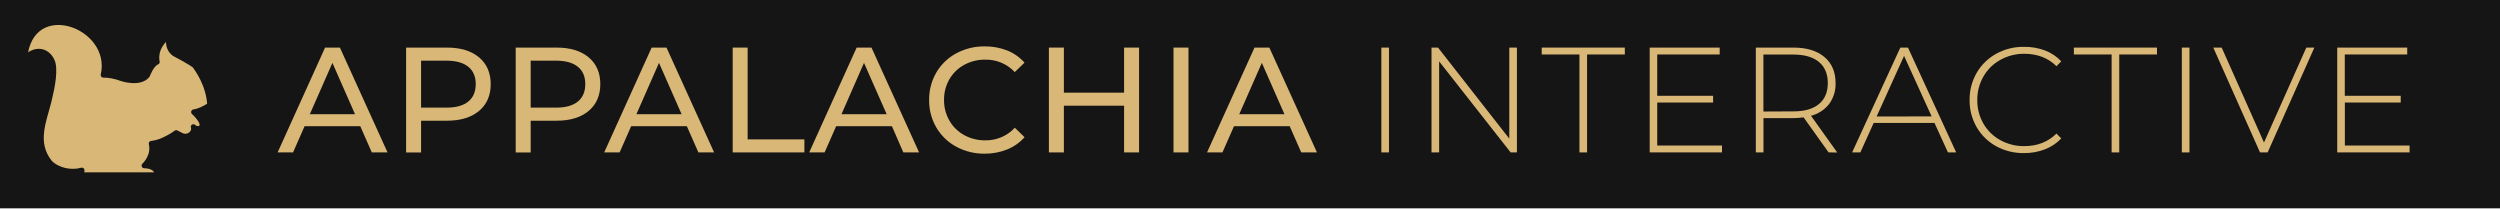
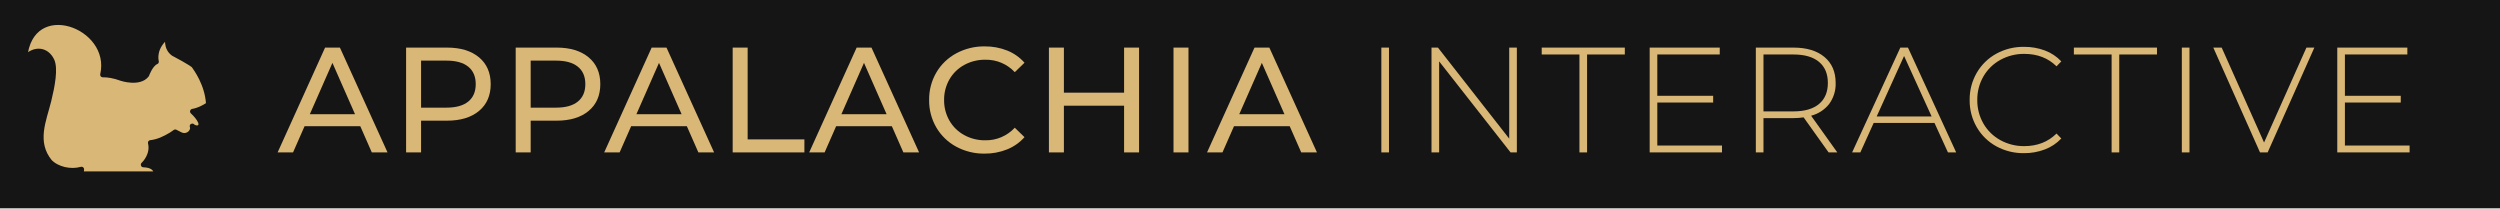
<svg xmlns="http://www.w3.org/2000/svg" xmlns:xlink="http://www.w3.org/1999/xlink" width="1536" height="128" viewBox="0 0 1536 128">
  <defs>
    <style>
-       .cls-1, .cls-4 {
+       .cls-1, .cls-3 {
        fill: #d9b776;
      }

      .cls-1 {
        stroke: #161515;
-         stroke-miterlimit: 7.57;
+         stroke-miterlimit: 7.565;
        stroke-width: 10px;
      }

      .cls-2 {
        fill: #161515;
      }
- 
-       .cls-3 {
-         fill: none;
-       }
    </style>
-     <symbol id="Squirrel_Filled_-_Gold" data-name="Squirrel Filled - Gold" viewBox="0 0 376.85 312.17">
-       <path id="Squirrel_Filled" data-name="Squirrel Filled" class="cls-1" d="M350.92,215.39s-6.69,1-11.43-3.64a.16.16,0,0,0-.27.17,11.54,11.54,0,0,1-.54,9.19c-4.14,8.75-15,12-23.5,7.36l-9.78-5a.17.17,0,0,0-.18,0c-.54.41-3.6,2.74-8.25,5.67-12.86,7.61-25.77,13.93-40.9,15.62a.17.17,0,0,0-.15.2c5.72,23.73-11.66,41.3-14.19,43.69a.17.17,0,0,0,.12.29c25.93.67,26,16.27,25.89,18a.17.17,0,0,1-.17.16H117.75a.17.17,0,0,1-.17-.19l1-9a.17.17,0,0,0-.21-.18c-21.62,6.11-48.22.26-63.22-14.95h0c-32-39.47-11.75-82.54-1.93-122.18,7.11-29,13.73-64.17,5.93-80.17-10.68-21.93-34.77-25-53.81-4a.17.17,0,0,1-.3-.13c11-126,178.17-66,155.65,32.86a.16.16,0,0,0,.16.21c9.79-.19,22.5,1.71,37.15,7.18,0,0,35.93,11.88,50.43-6.89l0,0c.28-.8,7.67-21.4,19.17-26.24a.17.17,0,0,0,.1-.2c-.6-2.15-7.15-28.53,23.25-51.61a.17.17,0,0,1,.27.17c-.88,3.37-5.38,23.63,10.32,35.19l0,0c.76.39,38.13,19.88,41.31,24.81s26.8,35.52,29,76.8a.15.15,0,0,1-.07.15c-9.86,6.32-19.65,11.59-31.77,13.65a.17.17,0,0,0-.09.29c2.81,2.58,27.82,26.08,11.09,32.67ZM232.74,306.68" />
+     <symbol id="Squirrel_Filled_-_Gold" data-name="Squirrel Filled - Gold" viewBox="0 0 376.845 312.167">
+       <path id="Squirrel_Filled" data-name="Squirrel Filled" class="cls-1" d="M350.915,215.391s-6.69,1-11.422-3.64a.166.166,0,0,0-.275.171,11.554,11.554,0,0,1-.539,9.191c-4.141,8.749-14.995,11.968-23.5,7.353L305.4,223.5a.17.17,0,0,0-.18.017c-.536.412-3.6,2.74-8.248,5.677-12.858,7.607-25.776,13.926-40.9,15.614a.168.168,0,0,0-.144.206c5.722,23.731-11.668,41.292-14.191,43.688a.169.169,0,0,0,.116.289c25.937.665,25.968,16.269,25.89,18.017a.167.167,0,0,1-.169.159H117.749a.171.171,0,0,1-.169-.188l.968-8.962a.167.167,0,0,0-.213-.179c-21.616,6.107-48.215.26-63.215-14.947l-.014-.014c-32-39.472-11.746-82.538-1.93-122.178,7.114-29,13.73-64.168,5.936-80.169C48.429,58.6,24.345,55.555,5.3,76.476A.169.169,0,0,1,5,76.348C15.946-49.677,183.168,10.357,160.647,109.213a.166.166,0,0,0,.165.205c9.789-.186,22.5,1.715,37.151,7.184,0,0,35.926,11.875,50.427-6.9a.2.2,0,0,0,.026-.047c.282-.8,7.674-21.4,19.176-26.236a.165.165,0,0,0,.1-.2c-.6-2.158-7.148-28.539,23.255-51.619a.171.171,0,0,1,.269.177c-.88,3.365-5.38,23.626,10.316,35.191l.023.015c.754.393,38.126,19.884,41.313,24.806,3.217,4.969,26.8,35.528,28.98,76.8a.171.171,0,0,1-.078.153c-9.86,6.318-19.643,11.592-31.77,13.649a.167.167,0,0,0-.089.288c2.809,2.582,27.826,26.08,11.091,32.671ZM232.736,306.68" />
    </symbol>
  </defs>
  <g id="Layer_2" data-name="Layer 2">
    <g id="Squirrel_Stripe_Logo" data-name="Squirrel Stripe Logo">
      <rect id="Background" class="cls-2" width="1536" height="128" />
      <g>
-         <rect id="Background-2" data-name="Background" class="cls-3" width="1536" height="128" />
-         <use width="376.84" height="312.17" transform="translate(13.61 12.25) scale(0.31)" xlink:href="#Squirrel_Filled_-_Gold" />
+         <use width="376.845" height="312.167" transform="translate(13.614 12.251) scale(0.308)" xlink:href="#Squirrel_Filled_-_Gold" />
        <g>
-           <path class="cls-4" d="M221.35,77.54H187.13l-7.08,16.1h-9.48l29.16-64.4h9.11l29.26,64.4h-9.66Zm-3.22-7.36L204.24,38.63,190.35,70.18Z" />
-           <path class="cls-4" d="M294.31,35.22q7.17,6,7.18,16.47t-7.18,16.47q-7.17,6-19.69,6H258.71v19.5h-9.2V29.24h25.11Q287.13,29.24,294.31,35.22Zm-6.62,27.19q4.59-3.73,4.6-10.72T287.69,41q-4.6-3.72-13.34-3.72H258.71V66.13h15.64Q283.08,66.13,287.69,62.41Z" />
-           <path class="cls-4" d="M361.65,35.22q7.19,6,7.18,16.47t-7.18,16.47q-7.17,6-19.69,6H326.05v19.5h-9.2V29.24H342Q354.47,29.24,361.65,35.22ZM355,62.41q4.59-3.73,4.6-10.72T355,41q-4.61-3.72-13.34-3.72H326.05V66.13h15.64Q350.42,66.13,355,62.41Z" />
-           <path class="cls-4" d="M422,77.54H387.78l-7.08,16.1h-9.48l29.16-64.4h9.11l29.26,64.4h-9.66Zm-3.22-7.36L404.89,38.63,391,70.18Z" />
-           <path class="cls-4" d="M450.16,29.24h9.19v56.4h34.87v8H450.16Z" />
-           <path class="cls-4" d="M548,77.54H513.73l-7.09,16.1h-9.47l29.16-64.4h9.11l29.25,64.4H555Zm-3.22-7.36L530.84,38.63,517,70.18Z" />
-           <path class="cls-4" d="M587.46,90.1a31.52,31.52,0,0,1-12.19-11.78,32.63,32.63,0,0,1-4.41-16.88,32.68,32.68,0,0,1,4.41-16.88,31.45,31.45,0,0,1,12.24-11.78A35.82,35.82,0,0,1,605,28.51,36.41,36.41,0,0,1,618.79,31a28.14,28.14,0,0,1,10.67,7.49l-6,5.8a24,24,0,0,0-18.12-7.64,26.36,26.36,0,0,0-13,3.22,23.43,23.43,0,0,0-9.06,8.88,24.81,24.81,0,0,0-3.26,12.65,24.81,24.81,0,0,0,3.26,12.65A23.43,23.43,0,0,0,592.38,83a26.25,26.25,0,0,0,13,3.22,24.06,24.06,0,0,0,18.12-7.73l6,5.8a28.54,28.54,0,0,1-10.72,7.54,36.17,36.17,0,0,1-13.84,2.58A35.59,35.59,0,0,1,587.46,90.1Z" />
-           <path class="cls-4" d="M699.84,29.24v64.4h-9.2V64.94h-37v28.7h-9.2V29.24h9.2V56.93h37V29.24Z" />
-           <path class="cls-4" d="M721,29.24h9.2v64.4H721Z" />
-           <path class="cls-4" d="M792.39,77.54H758.17l-7.09,16.1h-9.47l29.16-64.4h9.11l29.26,64.4h-9.66Zm-3.22-7.36L775.28,38.63,761.39,70.18Z" />
-           <path class="cls-4" d="M848.7,29.24h4.69v64.4H848.7Z" />
-           <path class="cls-4" d="M932,29.24v64.4h-3.87L884.21,37.71V93.64h-4.69V29.24h4l43.79,55.94V29.24Z" />
-           <path class="cls-4" d="M970.41,33.47H947.23V29.24h51.06v4.23H975.1V93.64h-4.69Z" />
-           <path class="cls-4" d="M1058,89.41v4.23h-44.43V29.24h43v4.23h-38.36v25.4h34.32V63h-34.32v26.4Z" />
-           <path class="cls-4" d="M1123.5,93.64l-15.37-21.53a46.37,46.37,0,0,1-6.25.46h-18.4V93.64h-4.69V29.24h23.09q12.13,0,19,5.75t6.9,16a20.73,20.73,0,0,1-3.91,12.84,20.74,20.74,0,0,1-11.18,7.31l16.1,22.54Zm-21.62-25.21q10.3,0,15.73-4.55T1123,51q0-8.37-5.43-12.92t-15.73-4.56h-18.4v35Z" />
-           <path class="cls-4" d="M1188.54,75.52h-37.35L1143,93.64h-5.06l29.62-64.4h4.7l29.62,64.4h-5.06Zm-1.75-4-16.93-37.17L1153,71.56Z" />
-           <path class="cls-4" d="M1226.49,89.87a31.28,31.28,0,0,1-12-11.68,32.53,32.53,0,0,1-4.37-16.75,32.51,32.51,0,0,1,4.37-16.74,31.31,31.31,0,0,1,12-11.69,34.45,34.45,0,0,1,17.06-4.23A35.57,35.57,0,0,1,1256.43,31a26.41,26.41,0,0,1,10,6.67l-2.94,3q-7.73-7.64-19.78-7.63A29.7,29.7,0,0,0,1229,36.79,26.94,26.94,0,0,0,1218.62,47a28.37,28.37,0,0,0-3.77,14.49,28.32,28.32,0,0,0,3.77,14.49A26.89,26.89,0,0,0,1229,86.1a29.81,29.81,0,0,0,14.72,3.68q12,0,19.78-7.73l2.94,3a27,27,0,0,1-10.07,6.71,35.11,35.11,0,0,1-12.84,2.3A34.45,34.45,0,0,1,1226.49,89.87Z" />
-           <path class="cls-4" d="M1297.38,33.47h-23.19V29.24h51.06v4.23h-23.18V93.64h-4.69Z" />
-           <path class="cls-4" d="M1340.52,29.24h4.69v64.4h-4.69Z" />
-           <path class="cls-4" d="M1421.94,29.24l-28.7,64.4h-4.69l-28.71-64.4H1365l26,58.33,26-58.33Z" />
-           <path class="cls-4" d="M1480.45,89.41v4.23H1436V29.24h43v4.23h-38.36v25.4H1475V63h-34.32v26.4Z" />
+           <path class="cls-3" d="M221.354,77.542H187.13l-7.084,16.1H170.57l29.164-64.4h9.108l29.256,64.4h-9.66Zm-3.22-7.359L204.242,38.626,190.35,70.183Z" />
+           <path class="cls-3" d="M294.31,35.223q7.176,5.981,7.176,16.467T294.31,68.158q-7.176,5.982-19.688,5.981H258.706v19.5h-9.2v-64.4h25.116Q287.132,29.242,294.31,35.223Zm-6.624,27.185q4.6-3.726,4.6-10.718t-4.6-10.717q-4.6-3.727-13.34-3.727h-15.64V66.135h15.64Q283.085,66.135,287.686,62.408Z" />
+           <path class="cls-3" d="M361.652,35.223q7.178,5.981,7.177,16.467t-7.177,16.468q-7.174,5.982-19.688,5.981H326.048v19.5h-9.2v-64.4h25.115Q354.476,29.242,361.652,35.223Zm-6.624,27.185q4.6-3.726,4.6-10.718t-4.6-10.717q-4.6-3.727-13.34-3.727h-15.64V66.135h15.64Q350.429,66.135,355.028,62.408Z" />
+           <path class="cls-3" d="M422,77.542H387.779l-7.084,16.1H371.22l29.163-64.4h9.109l29.256,64.4h-9.661Zm-3.219-7.359L404.892,38.626,391,70.183Z" />
+           <path class="cls-3" d="M450.155,29.242h9.2v56.4h34.868v8H450.155Z" />
+           <path class="cls-3" d="M547.949,77.542H513.726l-7.084,16.1h-9.476l29.164-64.4h9.108l29.255,64.4h-9.66Zm-3.219-7.359L530.838,38.626,516.945,70.183Z" />
+           <path class="cls-3" d="M587.463,90.1a31.468,31.468,0,0,1-12.19-11.777,32.635,32.635,0,0,1-4.416-16.882,32.639,32.639,0,0,1,4.416-16.881,31.394,31.394,0,0,1,12.236-11.777,35.821,35.821,0,0,1,17.479-4.278,36.5,36.5,0,0,1,13.8,2.53,28.267,28.267,0,0,1,10.672,7.5l-5.981,5.8a23.993,23.993,0,0,0-18.123-7.636,26.258,26.258,0,0,0-12.972,3.22,23.374,23.374,0,0,0-9.063,8.878,24.849,24.849,0,0,0-3.265,12.65,24.844,24.844,0,0,0,3.265,12.65,23.363,23.363,0,0,0,9.063,8.879,26.247,26.247,0,0,0,12.972,3.219,24.044,24.044,0,0,0,18.123-7.727l5.981,5.8A28.616,28.616,0,0,1,618.742,91.8,36.24,36.24,0,0,1,604.9,94.379,35.561,35.561,0,0,1,587.463,90.1Z" />
+           <path class="cls-3" d="M699.84,29.242v64.4h-9.2v-28.7H653.656V93.643h-9.2v-64.4h9.2V56.935h36.985V29.242Z" />
+           <path class="cls-3" d="M721,29.242h9.2v64.4H721Z" />
+           <path class="cls-3" d="M792.392,77.542H758.168l-7.084,16.1h-9.477l29.164-64.4h9.109l29.256,64.4h-9.66Zm-3.22-7.359L775.279,38.626,761.388,70.183Z" />
+           <path class="cls-3" d="M848.7,29.242h4.692v64.4H848.7Z" />
+           <path class="cls-3" d="M931.955,29.242v64.4h-3.864L884.207,37.706V93.643h-4.691v-64.4h3.955l43.793,55.936V29.242Z" />
+           <path class="cls-3" d="M970.41,33.475H947.227V29.242h51.06v4.233H975.1V93.643H970.41Z" />
+           <path class="cls-3" d="M1057.994,89.41v4.233h-44.436v-64.4h43.055v4.233H1018.25V58.866h34.315v4.14H1018.25v26.4Z" />
+           <path class="cls-3" d="M1123.5,93.643l-15.363-21.529a46.788,46.788,0,0,1-6.256.46h-18.4V93.643h-4.692v-64.4h23.092q12.144,0,19.043,5.75t6.9,15.962a20.732,20.732,0,0,1-3.91,12.834,20.717,20.717,0,0,1-11.178,7.315l16.1,22.54Zm-21.619-25.208q10.3,0,15.731-4.554t5.429-12.927q0-8.37-5.429-12.926t-15.731-4.553h-18.4v34.96Z" />
+           <path class="cls-3" d="M1188.539,75.519h-37.351L1143,93.643h-5.061l29.624-64.4h4.693l29.623,64.4h-5.06Zm-1.748-3.957L1169.863,34.4l-16.836,37.167Z" />
+           <path class="cls-3" d="M1226.488,89.87a31.257,31.257,0,0,1-11.959-11.683,32.474,32.474,0,0,1-4.371-16.745,32.475,32.475,0,0,1,4.371-16.744,31.257,31.257,0,0,1,11.959-11.683,34.436,34.436,0,0,1,17.067-4.233,35.762,35.762,0,0,1,12.88,2.254,26.58,26.58,0,0,1,10.028,6.67l-2.944,3.036q-7.728-7.635-19.781-7.636a29.8,29.8,0,0,0-14.719,3.68,26.934,26.934,0,0,0-10.4,10.166,28.279,28.279,0,0,0-3.772,14.49,28.285,28.285,0,0,0,3.772,14.491,26.927,26.927,0,0,0,10.4,10.166,29.783,29.783,0,0,0,14.719,3.679q11.959,0,19.781-7.727l2.944,3.035a26.935,26.935,0,0,1-10.074,6.717,35.218,35.218,0,0,1-12.834,2.3A34.436,34.436,0,0,1,1226.488,89.87Z" />
+           <path class="cls-3" d="M1297.375,33.475h-23.184V29.242h51.06v4.233h-23.185V93.643h-4.691Z" />
+           <path class="cls-3" d="M1340.521,29.242h4.693v64.4h-4.693Z" />
+           <path class="cls-3" d="M1421.942,29.242l-28.7,64.4h-4.691l-28.7-64.4h5.152l26.037,58.328,26.035-58.328Z" />
+           <path class="cls-3" d="M1480.454,89.41v4.233h-44.436v-64.4h43.056v4.233H1440.71V58.866h34.315v4.14H1440.71v26.4Z" />
        </g>
      </g>
    </g>
  </g>
</svg>
